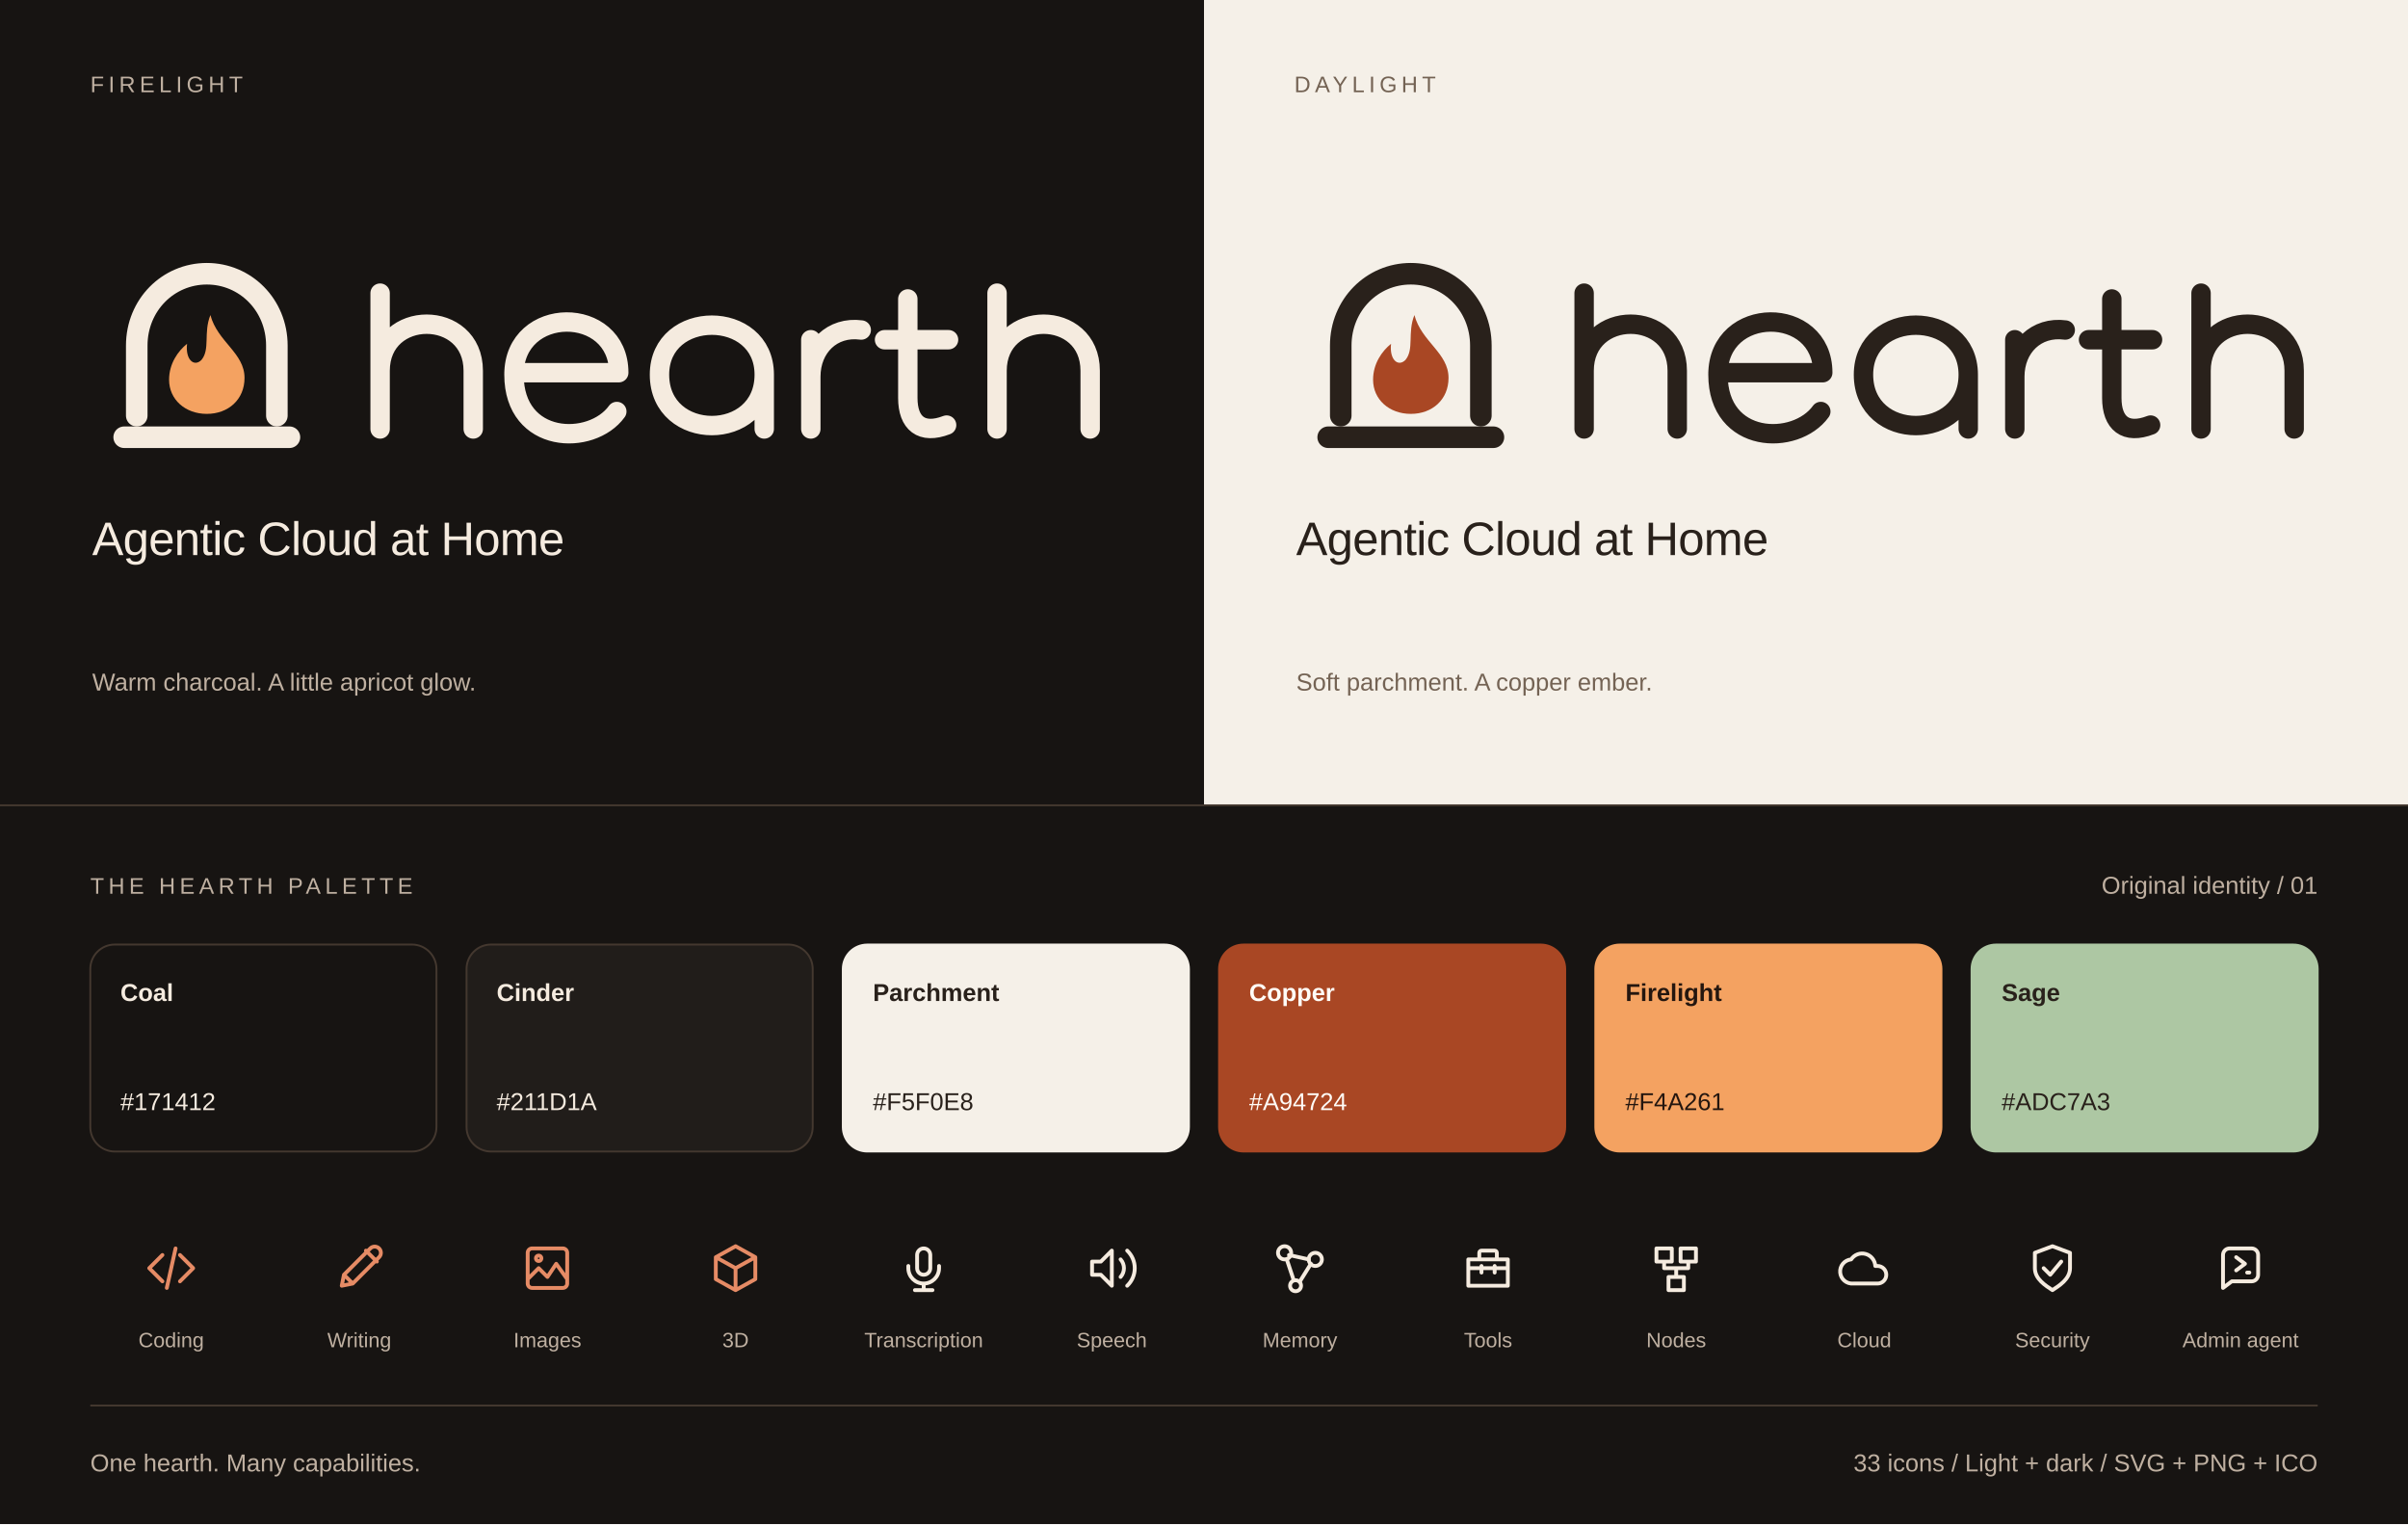
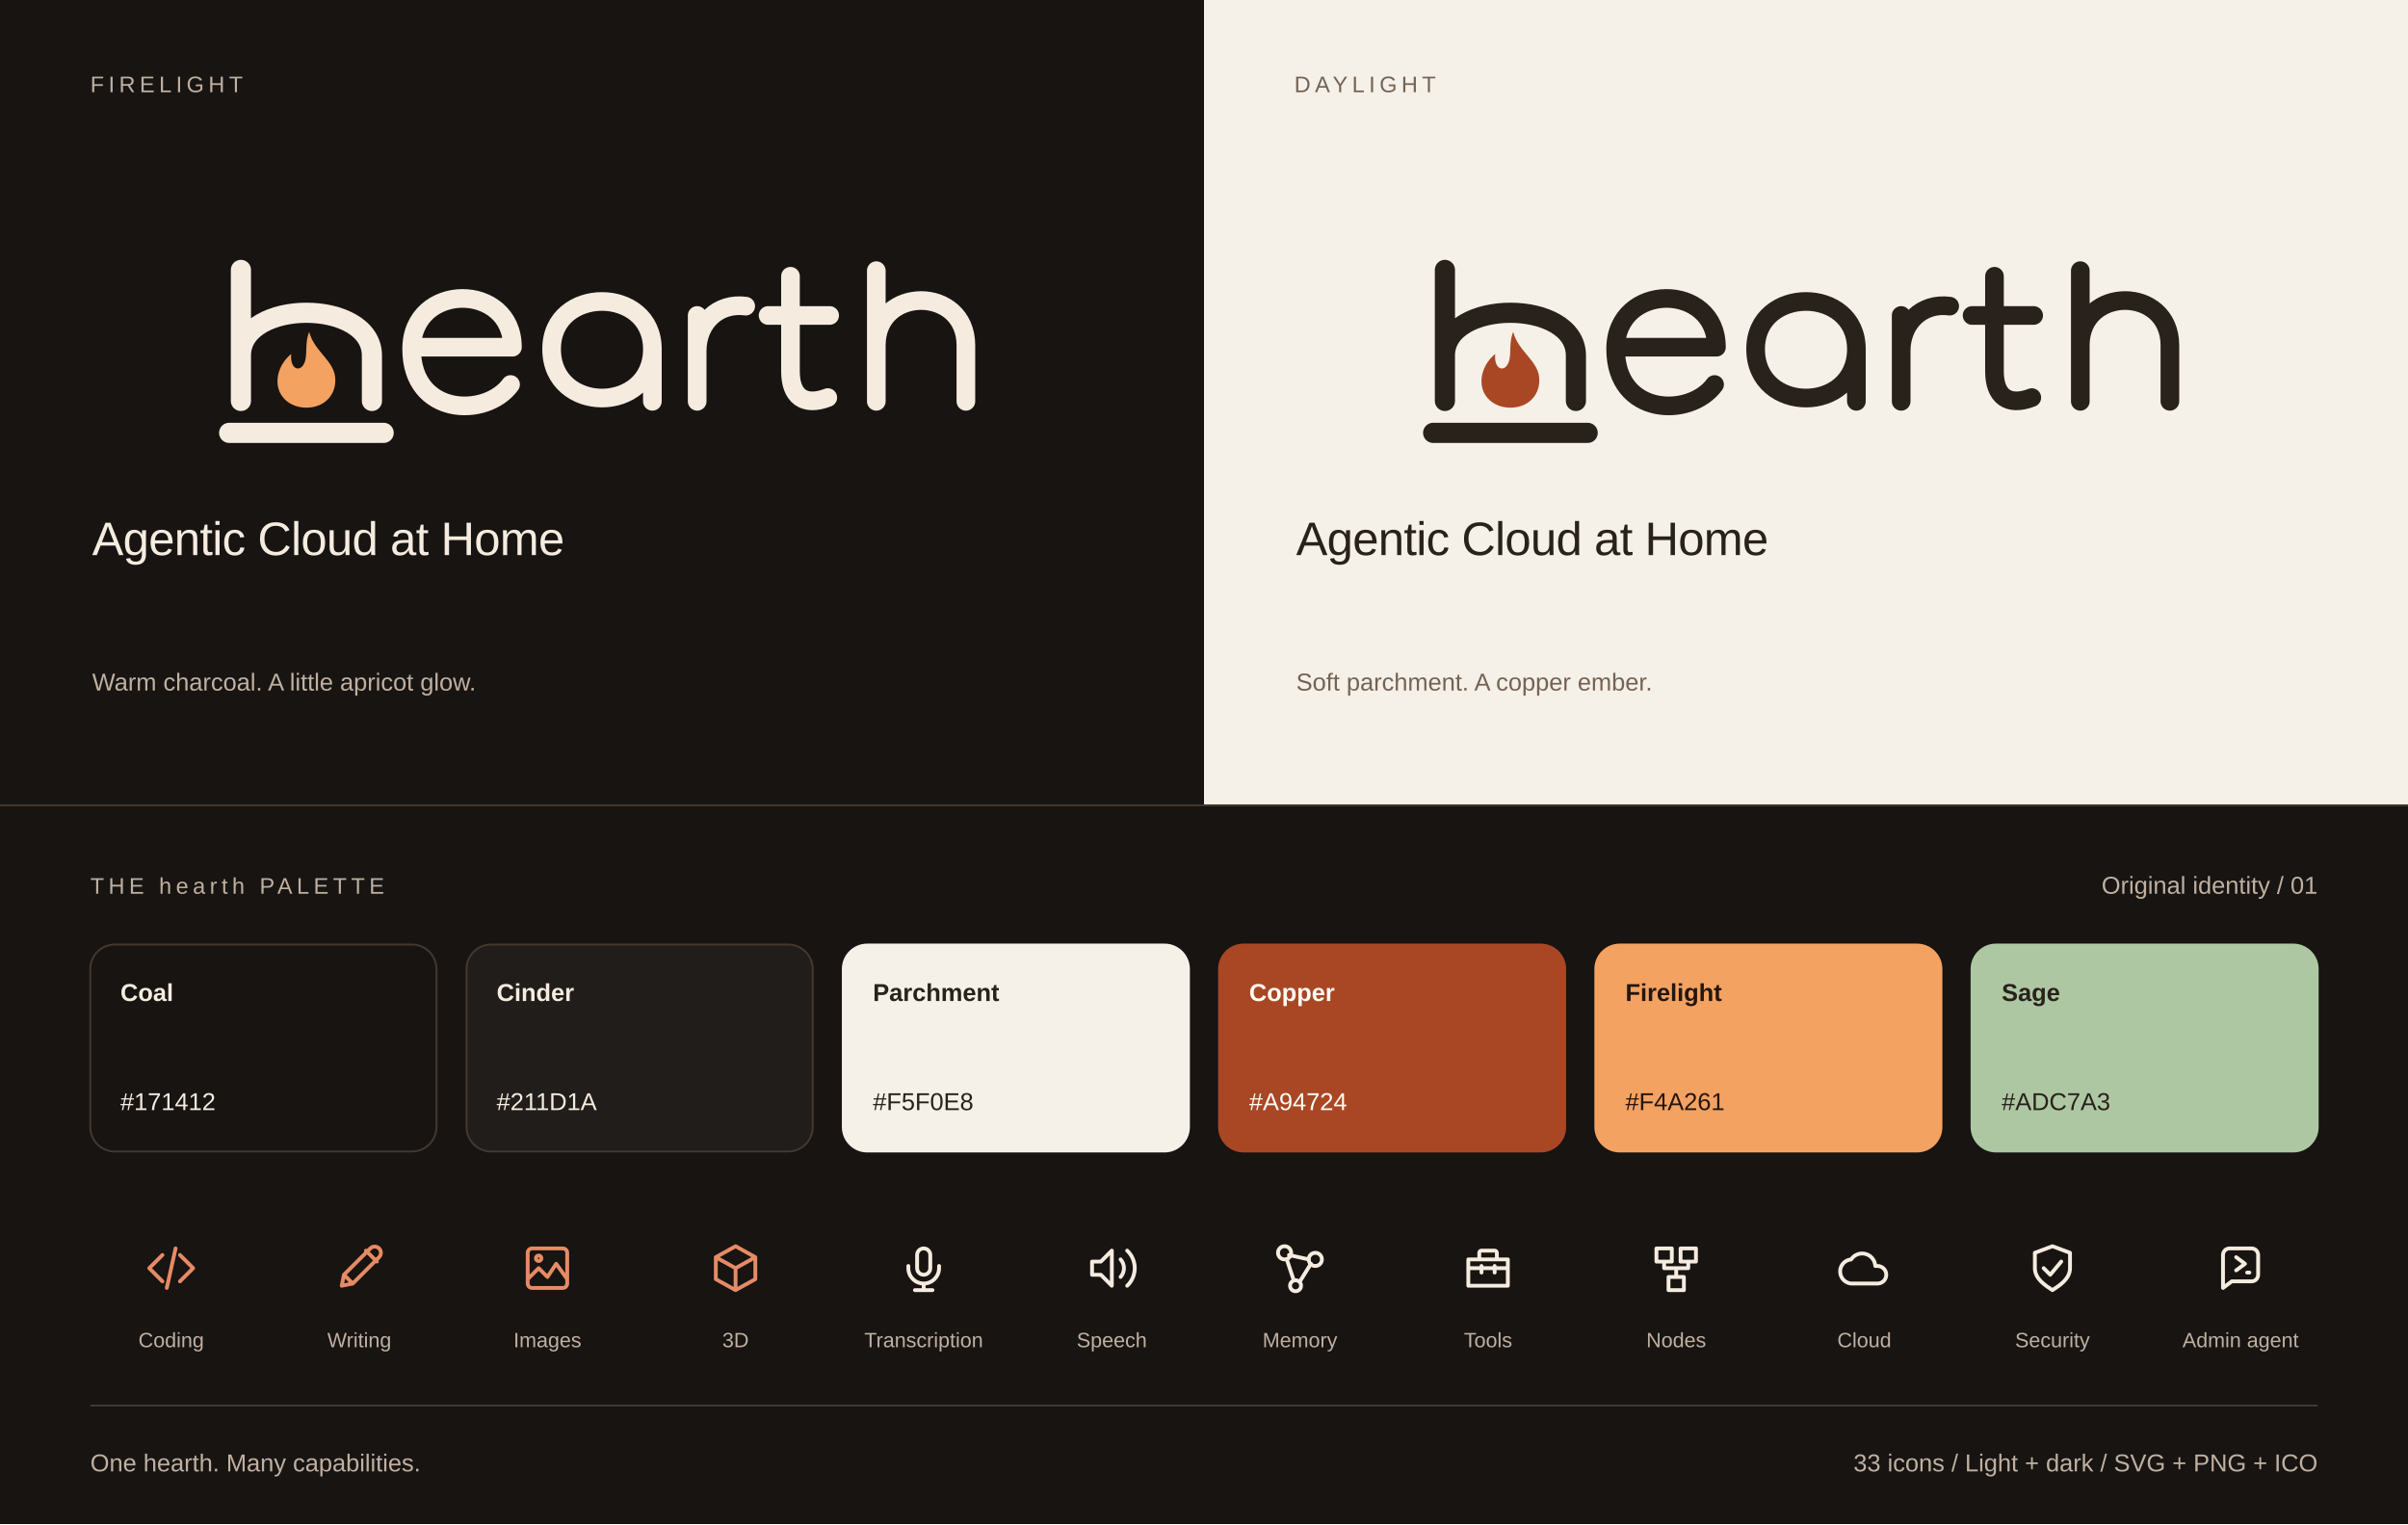
- <svg xmlns="http://www.w3.org/2000/svg" width="1280" height="810" viewBox="0 0 1280 810" role="img" aria-label="Hearth visual identity: dark and light logos, six warm colors, and capability icons">
+ <svg xmlns="http://www.w3.org/2000/svg" width="1280" height="810" viewBox="0 0 1280 810" role="img" aria-label="hearth visual identity: dark and light logos, six warm colors, and capability icons">
  <style>text{font-family:Segoe UI,Arial,sans-serif}.label{font-size:12px;letter-spacing:2.3px}.small{font-size:13px}.tagline{font-size:25px;letter-spacing:-.3px}</style>
  <rect width="1280" height="810" fill="#171412" />
  <rect x="640" width="640" height="428" fill="#F5F0E8" />
  <text x="48" y="49" fill="#BFB0A1" class="label">FIRELIGHT</text>
-   <svg x="45" y="126" width="550" height="123" viewBox="0 0 576 128" role="img" aria-label="Hearth">
-     <g transform="translate(4 0)">
-       <path d="M25 99V60C25 37.4 42.5 20 64 20S103 37.4 103 60V99" fill="none" stroke="#F5EBDF" stroke-width="12" stroke-linecap="round" />
+   <svg x="45" y="126" width="550" height="123" viewBox="0 0 432 124" role="img" aria-label="hearth">
+     <g transform="translate(0 5) scale(.9)">
+       <path d="M25 92V14M25 65C25 31 103 31 103 65V92" fill="none" stroke="#F5EBDF" stroke-width="12" stroke-linecap="round" />
      <path d="M18 111H110" fill="none" stroke="#F5EBDF" stroke-width="12" stroke-linecap="round" />
-       <path d="M66 43C70 58 85 64 85 78C85 90 76 98 64 98C52 98 43 90 43 79C43 70 48 63 53 59C52 68 57 72 61 68C66 62 62 53 66 43Z" fill="#F4A261" />
+       <path transform="translate(11.52 15.64) scale(.82)" d="M66 43C70 58 85 64 85 78C85 90 76 98 64 98C52 98 43 90 43 79C43 70 48 63 53 59C52 68 57 72 61 68C66 62 62 53 66 43Z" fill="#F4A261" />
    </g>
-     <g transform="translate(158 20) scale(1.08)" color="#F5EBDF">
-       <path d="M6 10V80M6 50C6 18 54 18 54 50V80M128 71C115 89 75 88 75 52C75 16 129 16 129 51H75M204 80V52C204 18 150 18 150 52C150 87 204 87 204 52M228 80V34M228 53C228 38 239 27 254 29M278 13V64C278 77 285 83 298 78M266 34H299M324 10V80M324 50C324 18 372 18 372 50V80" fill="none" stroke="currentColor" stroke-width="10" stroke-linecap="round" stroke-linejoin="round" />
+     <g transform="translate(39 8)" color="#F5EBDF">
+       <path d="M128 71C115 89 75 88 75 52C75 16 129 16 129 51H75M204 80V52C204 18 150 18 150 52C150 87 204 87 204 52M228 80V34M228 53C228 38 239 27 254 29M278 13V64C278 77 285 83 298 78M266 34H299M324 10V80M324 50C324 18 372 18 372 50V80" fill="none" stroke="currentColor" stroke-width="10" stroke-linecap="round" stroke-linejoin="round" />
    </g>
  </svg>
  <text x="49" y="295" fill="#F5EBDF" class="tagline">Agentic Cloud at Home</text>
  <text x="49" y="367" fill="#BFB0A1" class="small">Warm charcoal. A little apricot glow.</text>
  <text x="688" y="49" fill="#746354" class="label">DAYLIGHT</text>
-   <svg x="685" y="126" width="550" height="123" viewBox="0 0 576 128" role="img" aria-label="Hearth">
-     <g transform="translate(4 0)">
-       <path d="M25 99V60C25 37.4 42.5 20 64 20S103 37.4 103 60V99" fill="none" stroke="#29211B" stroke-width="12" stroke-linecap="round" />
+   <svg x="685" y="126" width="550" height="123" viewBox="0 0 432 124" role="img" aria-label="hearth">
+     <g transform="translate(0 5) scale(.9)">
+       <path d="M25 92V14M25 65C25 31 103 31 103 65V92" fill="none" stroke="#29211B" stroke-width="12" stroke-linecap="round" />
      <path d="M18 111H110" fill="none" stroke="#29211B" stroke-width="12" stroke-linecap="round" />
-       <path d="M66 43C70 58 85 64 85 78C85 90 76 98 64 98C52 98 43 90 43 79C43 70 48 63 53 59C52 68 57 72 61 68C66 62 62 53 66 43Z" fill="#A94724" />
+       <path transform="translate(11.52 15.64) scale(.82)" d="M66 43C70 58 85 64 85 78C85 90 76 98 64 98C52 98 43 90 43 79C43 70 48 63 53 59C52 68 57 72 61 68C66 62 62 53 66 43Z" fill="#A94724" />
    </g>
-     <g transform="translate(158 20) scale(1.08)" color="#29211B">
-       <path d="M6 10V80M6 50C6 18 54 18 54 50V80M128 71C115 89 75 88 75 52C75 16 129 16 129 51H75M204 80V52C204 18 150 18 150 52C150 87 204 87 204 52M228 80V34M228 53C228 38 239 27 254 29M278 13V64C278 77 285 83 298 78M266 34H299M324 10V80M324 50C324 18 372 18 372 50V80" fill="none" stroke="currentColor" stroke-width="10" stroke-linecap="round" stroke-linejoin="round" />
+     <g transform="translate(39 8)" color="#29211B">
+       <path d="M128 71C115 89 75 88 75 52C75 16 129 16 129 51H75M204 80V52C204 18 150 18 150 52C150 87 204 87 204 52M228 80V34M228 53C228 38 239 27 254 29M278 13V64C278 77 285 83 298 78M266 34H299M324 10V80M324 50C324 18 372 18 372 50V80" fill="none" stroke="currentColor" stroke-width="10" stroke-linecap="round" stroke-linejoin="round" />
    </g>
  </svg>
  <text x="689" y="295" fill="#29211B" class="tagline">Agentic Cloud at Home</text>
  <text x="689" y="367" fill="#746354" class="small">Soft parchment. A copper ember.</text>
  <path d="M0 428h1280" stroke="#44382F" />
-   <text x="48" y="475" fill="#BFB0A1" class="label">THE HEARTH PALETTE</text>
+   <text x="48" y="475" fill="#BFB0A1" class="label">THE hearth PALETTE</text>
  <text x="1232" y="475" fill="#BFB0A1" text-anchor="end" class="small">Original identity / 01</text>
  <rect x="48" y="502" width="184" height="110" rx="13" fill="#171412" stroke="#44382F" />
  <text x="64" y="532" fill="#F5EBDF" class="small" font-weight="600">Coal</text>
  <text x="64" y="590" fill="#F5EBDF" class="small">#171412</text>
  <rect x="248" y="502" width="184" height="110" rx="13" fill="#211D1A" stroke="#44382F" />
  <text x="264" y="532" fill="#F5EBDF" class="small" font-weight="600">Cinder</text>
  <text x="264" y="590" fill="#F5EBDF" class="small">#211D1A</text>
  <rect x="448" y="502" width="184" height="110" rx="13" fill="#F5F0E8" stroke="#F5F0E8" />
  <text x="464" y="532" fill="#29211B" class="small" font-weight="600">Parchment</text>
  <text x="464" y="590" fill="#29211B" class="small">#F5F0E8</text>
  <rect x="648" y="502" width="184" height="110" rx="13" fill="#A94724" stroke="#A94724" />
  <text x="664" y="532" fill="#FFFCF7" class="small" font-weight="600">Copper</text>
  <text x="664" y="590" fill="#FFFCF7" class="small">#A94724</text>
  <rect x="848" y="502" width="184" height="110" rx="13" fill="#F4A261" stroke="#F4A261" />
  <text x="864" y="532" fill="#24160F" class="small" font-weight="600">Firelight</text>
  <text x="864" y="590" fill="#24160F" class="small">#F4A261</text>
  <rect x="1048" y="502" width="184" height="110" rx="13" fill="#ADC7A3" stroke="#ADC7A3" />
  <text x="1064" y="532" fill="#29211B" class="small" font-weight="600">Sage</text>
  <text x="1064" y="590" fill="#29211B" class="small">#ADC7A3</text>
  <g color="#E68B65">
    <svg x="77" y="660" width="28" height="28" viewBox="0 0 24 24" role="img" aria-label="Coding">
      <g fill="none" stroke="currentColor" stroke-width="1.75" stroke-linecap="round" stroke-linejoin="round">
        <path d="m8 6-6 6 6 6M16 6l6 6-6 6M14 3l-4 18" />
      </g>
    </svg>
  </g>
  <text x="91" y="716" fill="#BFB0A1" text-anchor="middle" font-size="11">Coding</text>
  <g color="#E68B65">
    <svg x="177" y="660" width="28" height="28" viewBox="0 0 24 24" role="img" aria-label="Writing">
      <g fill="none" stroke="currentColor" stroke-width="1.75" stroke-linecap="round" stroke-linejoin="round">
        <path d="m15 4 5 5M4 20l5-1L21 7a2.1 2.1 0 0 0-4-4L5 15l-1 5ZM5 15l4 4" />
      </g>
    </svg>
  </g>
  <text x="191" y="716" fill="#BFB0A1" text-anchor="middle" font-size="11">Writing</text>
  <g color="#E68B65">
    <svg x="277" y="660" width="28" height="28" viewBox="0 0 24 24" role="img" aria-label="Image generation">
      <g fill="none" stroke="currentColor" stroke-width="1.75" stroke-linecap="round" stroke-linejoin="round">
        <path d="M5 3h14a2 2 0 0 1 2 2v14a2 2 0 0 1-2 2H5a2 2 0 0 1-2-2V5a2 2 0 0 1 2-2ZM3 17l5-5 4 4 4-6 5 7" />
        <circle cx="8" cy="7.5" r="1.25" />
      </g>
    </svg>
  </g>
  <text x="291" y="716" fill="#BFB0A1" text-anchor="middle" font-size="11">Images</text>
  <g color="#E68B65">
    <svg x="377" y="660" width="28" height="28" viewBox="0 0 24 24" role="img" aria-label="3D generation">
      <g fill="none" stroke="currentColor" stroke-width="1.75" stroke-linecap="round" stroke-linejoin="round">
        <path d="m12 2 9 5v10l-9 5-9-5V7l9-5ZM3 7l9 5 9-5M12 12v10" />
      </g>
    </svg>
  </g>
  <text x="391" y="716" fill="#BFB0A1" text-anchor="middle" font-size="11">3D</text>
  <g color="#F5EBDF">
    <svg x="477" y="660" width="28" height="28" viewBox="0 0 24 24" role="img" aria-label="Transcription">
      <g fill="none" stroke="currentColor" stroke-width="1.75" stroke-linecap="round" stroke-linejoin="round">
        <path d="M9 6a3 3 0 0 1 6 0v6a3 3 0 0 1-6 0V6ZM5 11v1a7 7 0 0 0 14 0v-1M12 19v3M8 22h8" />
      </g>
    </svg>
  </g>
  <text x="491" y="716" fill="#BFB0A1" text-anchor="middle" font-size="11">Transcription</text>
  <g color="#F5EBDF">
    <svg x="577" y="660" width="28" height="28" viewBox="0 0 24 24" role="img" aria-label="Speech synthesis">
      <g fill="none" stroke="currentColor" stroke-width="1.75" stroke-linecap="round" stroke-linejoin="round">
        <path d="M3 9h4l5-5v16l-5-5H3V9ZM16 8a6 6 0 0 1 0 8M19 4a11 11 0 0 1 0 16" />
      </g>
    </svg>
  </g>
  <text x="591" y="716" fill="#BFB0A1" text-anchor="middle" font-size="11">Speech</text>
  <g color="#F5EBDF">
    <svg x="677" y="660" width="28" height="28" viewBox="0 0 24 24" role="img" aria-label="Knowledge graph">
      <g fill="none" stroke="currentColor" stroke-width="1.75" stroke-linecap="round" stroke-linejoin="round">
        <path d="M7 6l9 2M6 8l3 9M17 10l-5 8" />
        <circle cx="5" cy="5" r="3" />
        <circle cx="19" cy="8" r="3" />
        <circle cx="10" cy="20" r="2.5" />
      </g>
    </svg>
  </g>
  <text x="691" y="716" fill="#BFB0A1" text-anchor="middle" font-size="11">Memory</text>
  <g color="#F5EBDF">
    <svg x="777" y="660" width="28" height="28" viewBox="0 0 24 24" role="img" aria-label="Toolbox">
      <g fill="none" stroke="currentColor" stroke-width="1.75" stroke-linecap="round" stroke-linejoin="round">
        <path d="M3 8h18v12H3V8ZM8 8V5a1 1 0 0 1 1-1h6a1 1 0 0 1 1 1v3M3 12h18M9 11v3M15 11v3" />
      </g>
    </svg>
  </g>
  <text x="791" y="716" fill="#BFB0A1" text-anchor="middle" font-size="11">Tools</text>
  <g color="#F5EBDF">
    <svg x="877" y="660" width="28" height="28" viewBox="0 0 24 24" role="img" aria-label="Farm nodes">
      <g fill="none" stroke="currentColor" stroke-width="1.75" stroke-linecap="round" stroke-linejoin="round">
        <path d="M3 3h7v6H3V3ZM14 3h7v6h-7V3ZM8.5 16h7v6h-7v-6ZM6.5 9v3H12v4M17.5 9v3H12" />
      </g>
    </svg>
  </g>
  <text x="891" y="716" fill="#BFB0A1" text-anchor="middle" font-size="11">Nodes</text>
  <g color="#F5EBDF">
    <svg x="977" y="660" width="28" height="28" viewBox="0 0 24 24" role="img" aria-label="Cloud provider">
      <g fill="none" stroke="currentColor" stroke-width="1.75" stroke-linecap="round" stroke-linejoin="round">
        <path d="M7 19h11a4 4 0 0 0 0-8h-1a6 6 0 0 0-11-3 5.5 5.5 0 0 0 1 11Z" />
      </g>
    </svg>
  </g>
  <text x="991" y="716" fill="#BFB0A1" text-anchor="middle" font-size="11">Cloud</text>
  <g color="#F5EBDF">
    <svg x="1077" y="660" width="28" height="28" viewBox="0 0 24 24" role="img" aria-label="Security and policy">
      <g fill="none" stroke="currentColor" stroke-width="1.75" stroke-linecap="round" stroke-linejoin="round">
        <path d="M12 2l8 3v7c0 5-5 8-8 10-3-2-8-5-8-10V5l8-3ZM8 12l3 3 5-6" />
      </g>
    </svg>
  </g>
  <text x="1091" y="716" fill="#BFB0A1" text-anchor="middle" font-size="11">Security</text>
  <g color="#F5EBDF">
    <svg x="1177" y="660" width="28" height="28" viewBox="0 0 24 24" role="img" aria-label="Admin agent">
      <g fill="none" stroke="currentColor" stroke-width="1.75" stroke-linecap="round" stroke-linejoin="round">
        <path d="M8 18l-4 3V6a3 3 0 0 1 3-3h10a3 3 0 0 1 3 3v9a3 3 0 0 1-3 3H8M10 7l4 3-4 3M15 14h1" />
      </g>
    </svg>
  </g>
  <text x="1191" y="716" fill="#BFB0A1" text-anchor="middle" font-size="11">Admin agent</text>
  <path d="M48 747h1184" stroke="#44382F" />
  <text x="48" y="782" fill="#BFB0A1" class="small">One hearth. Many capabilities.</text>
  <text x="1232" y="782" fill="#BFB0A1" text-anchor="end" class="small">33 icons / Light + dark / SVG + PNG + ICO</text>
</svg>
